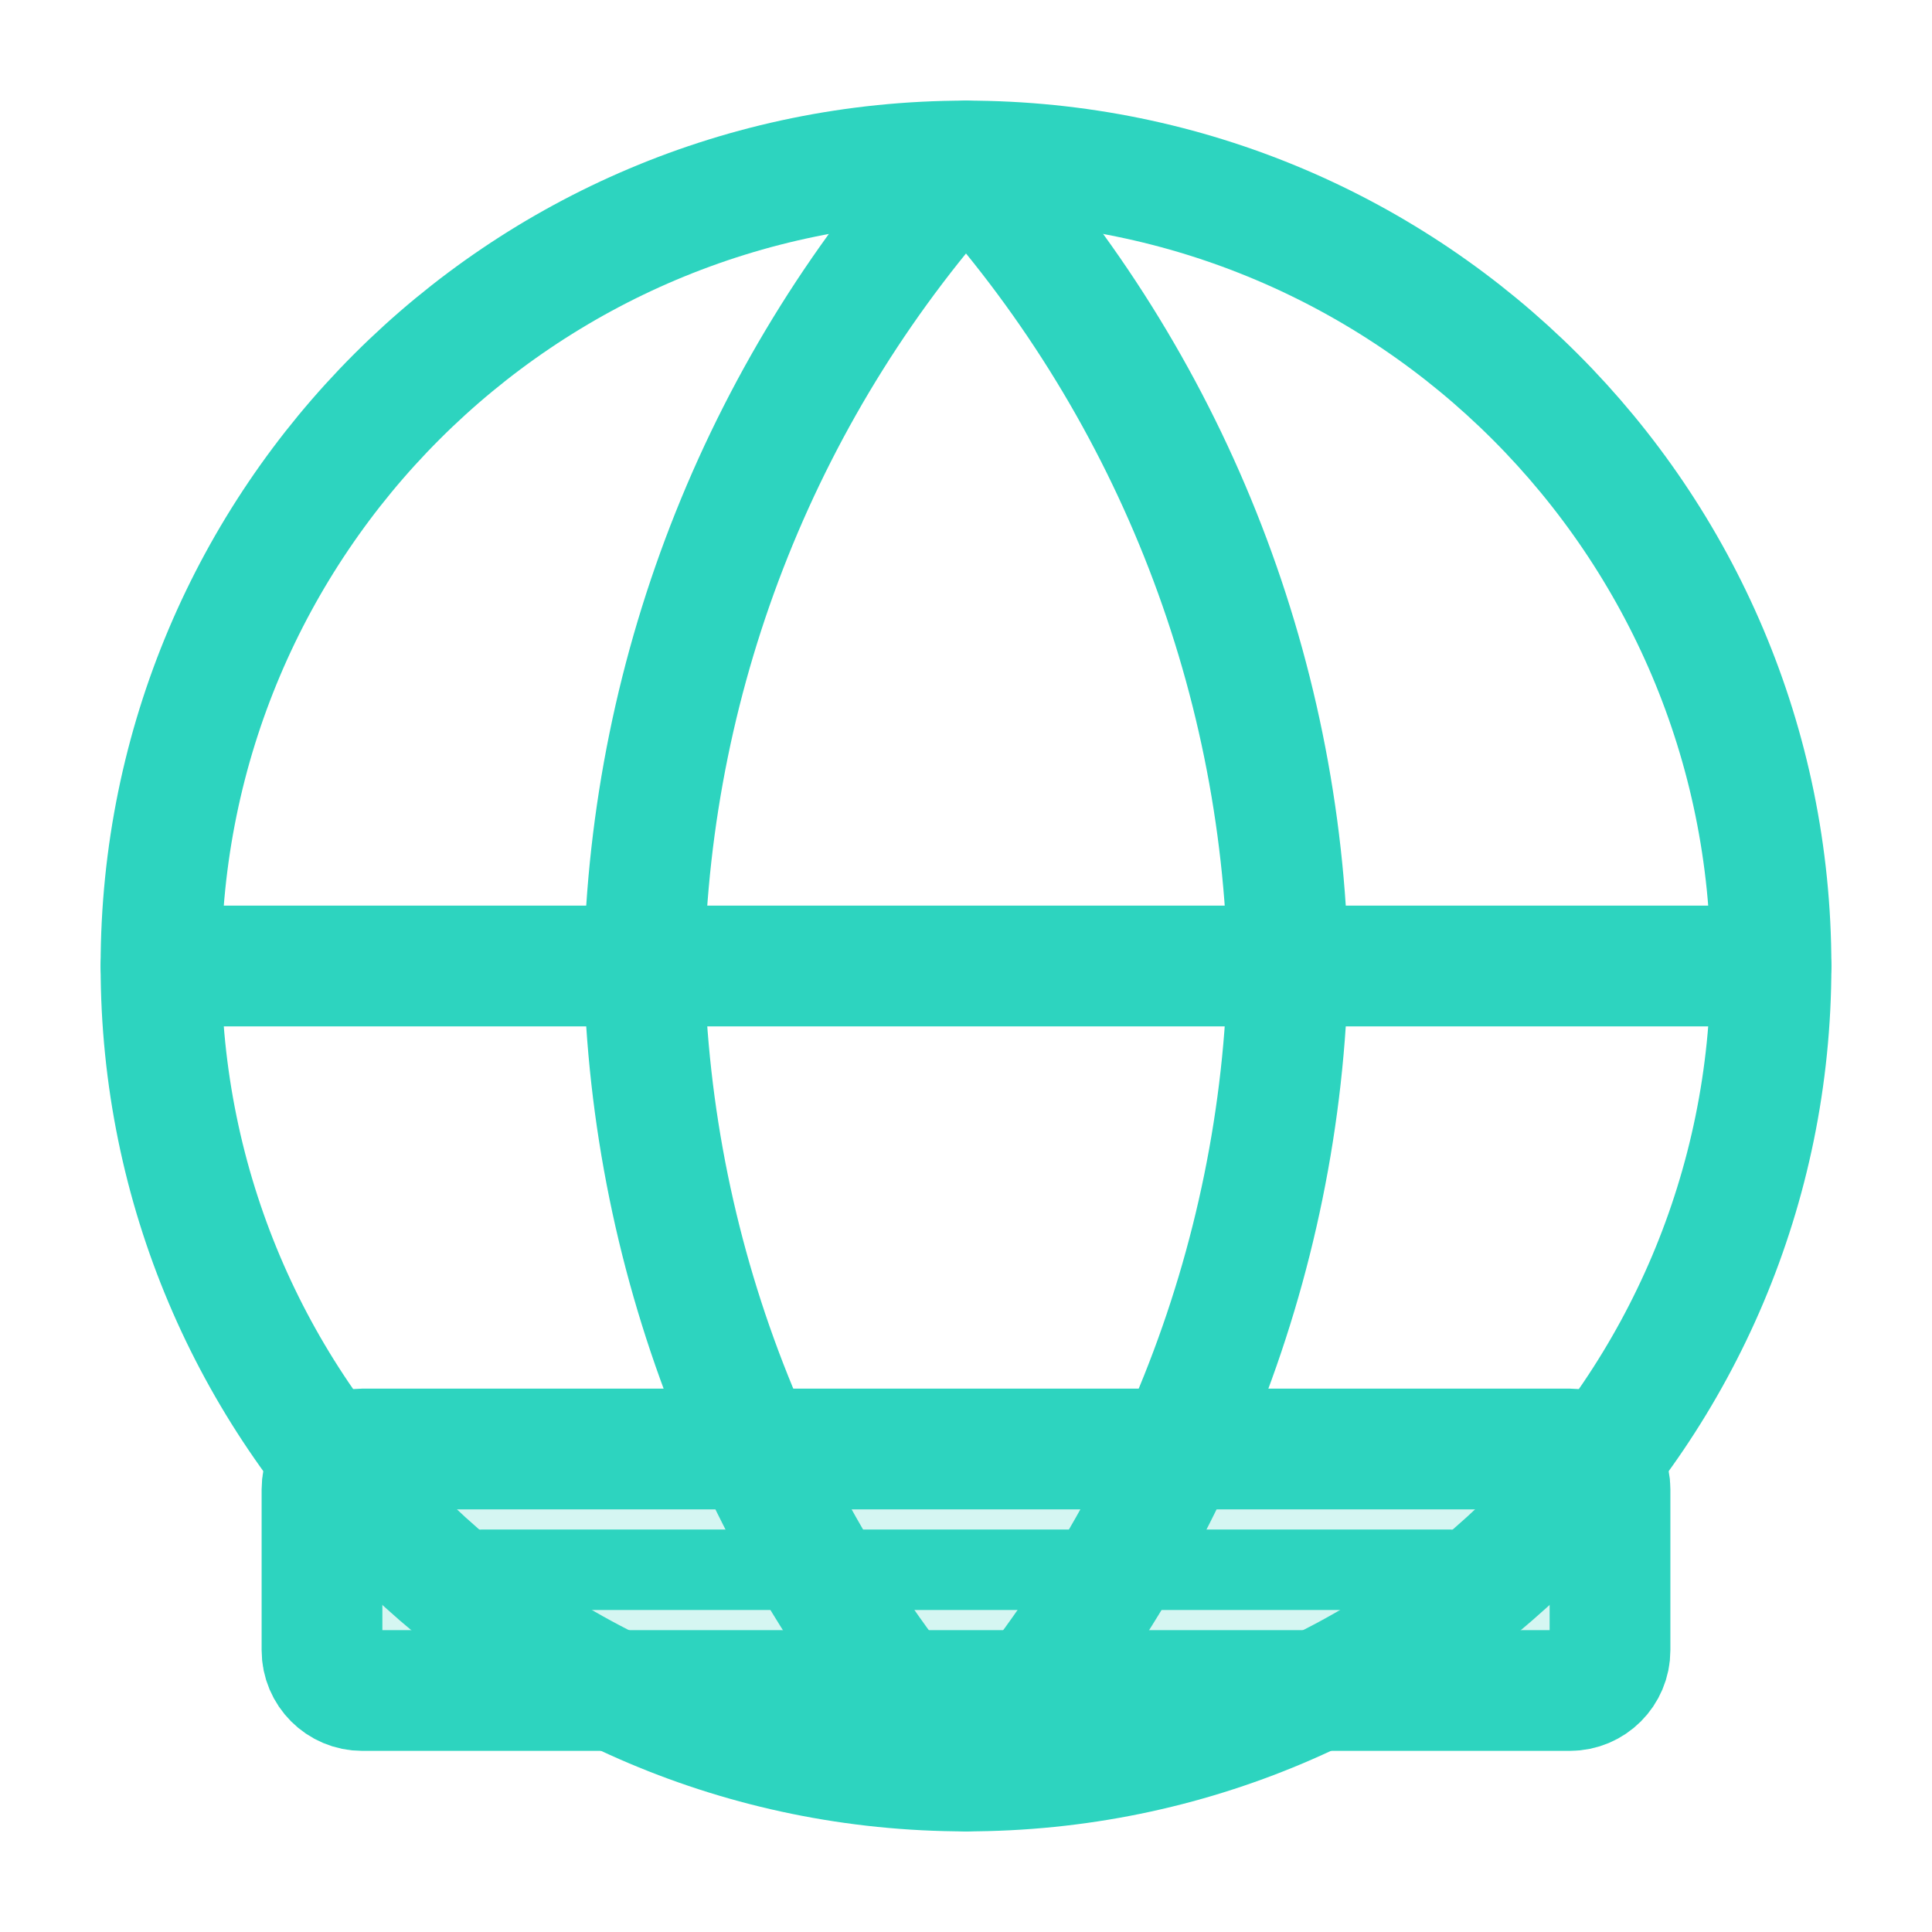
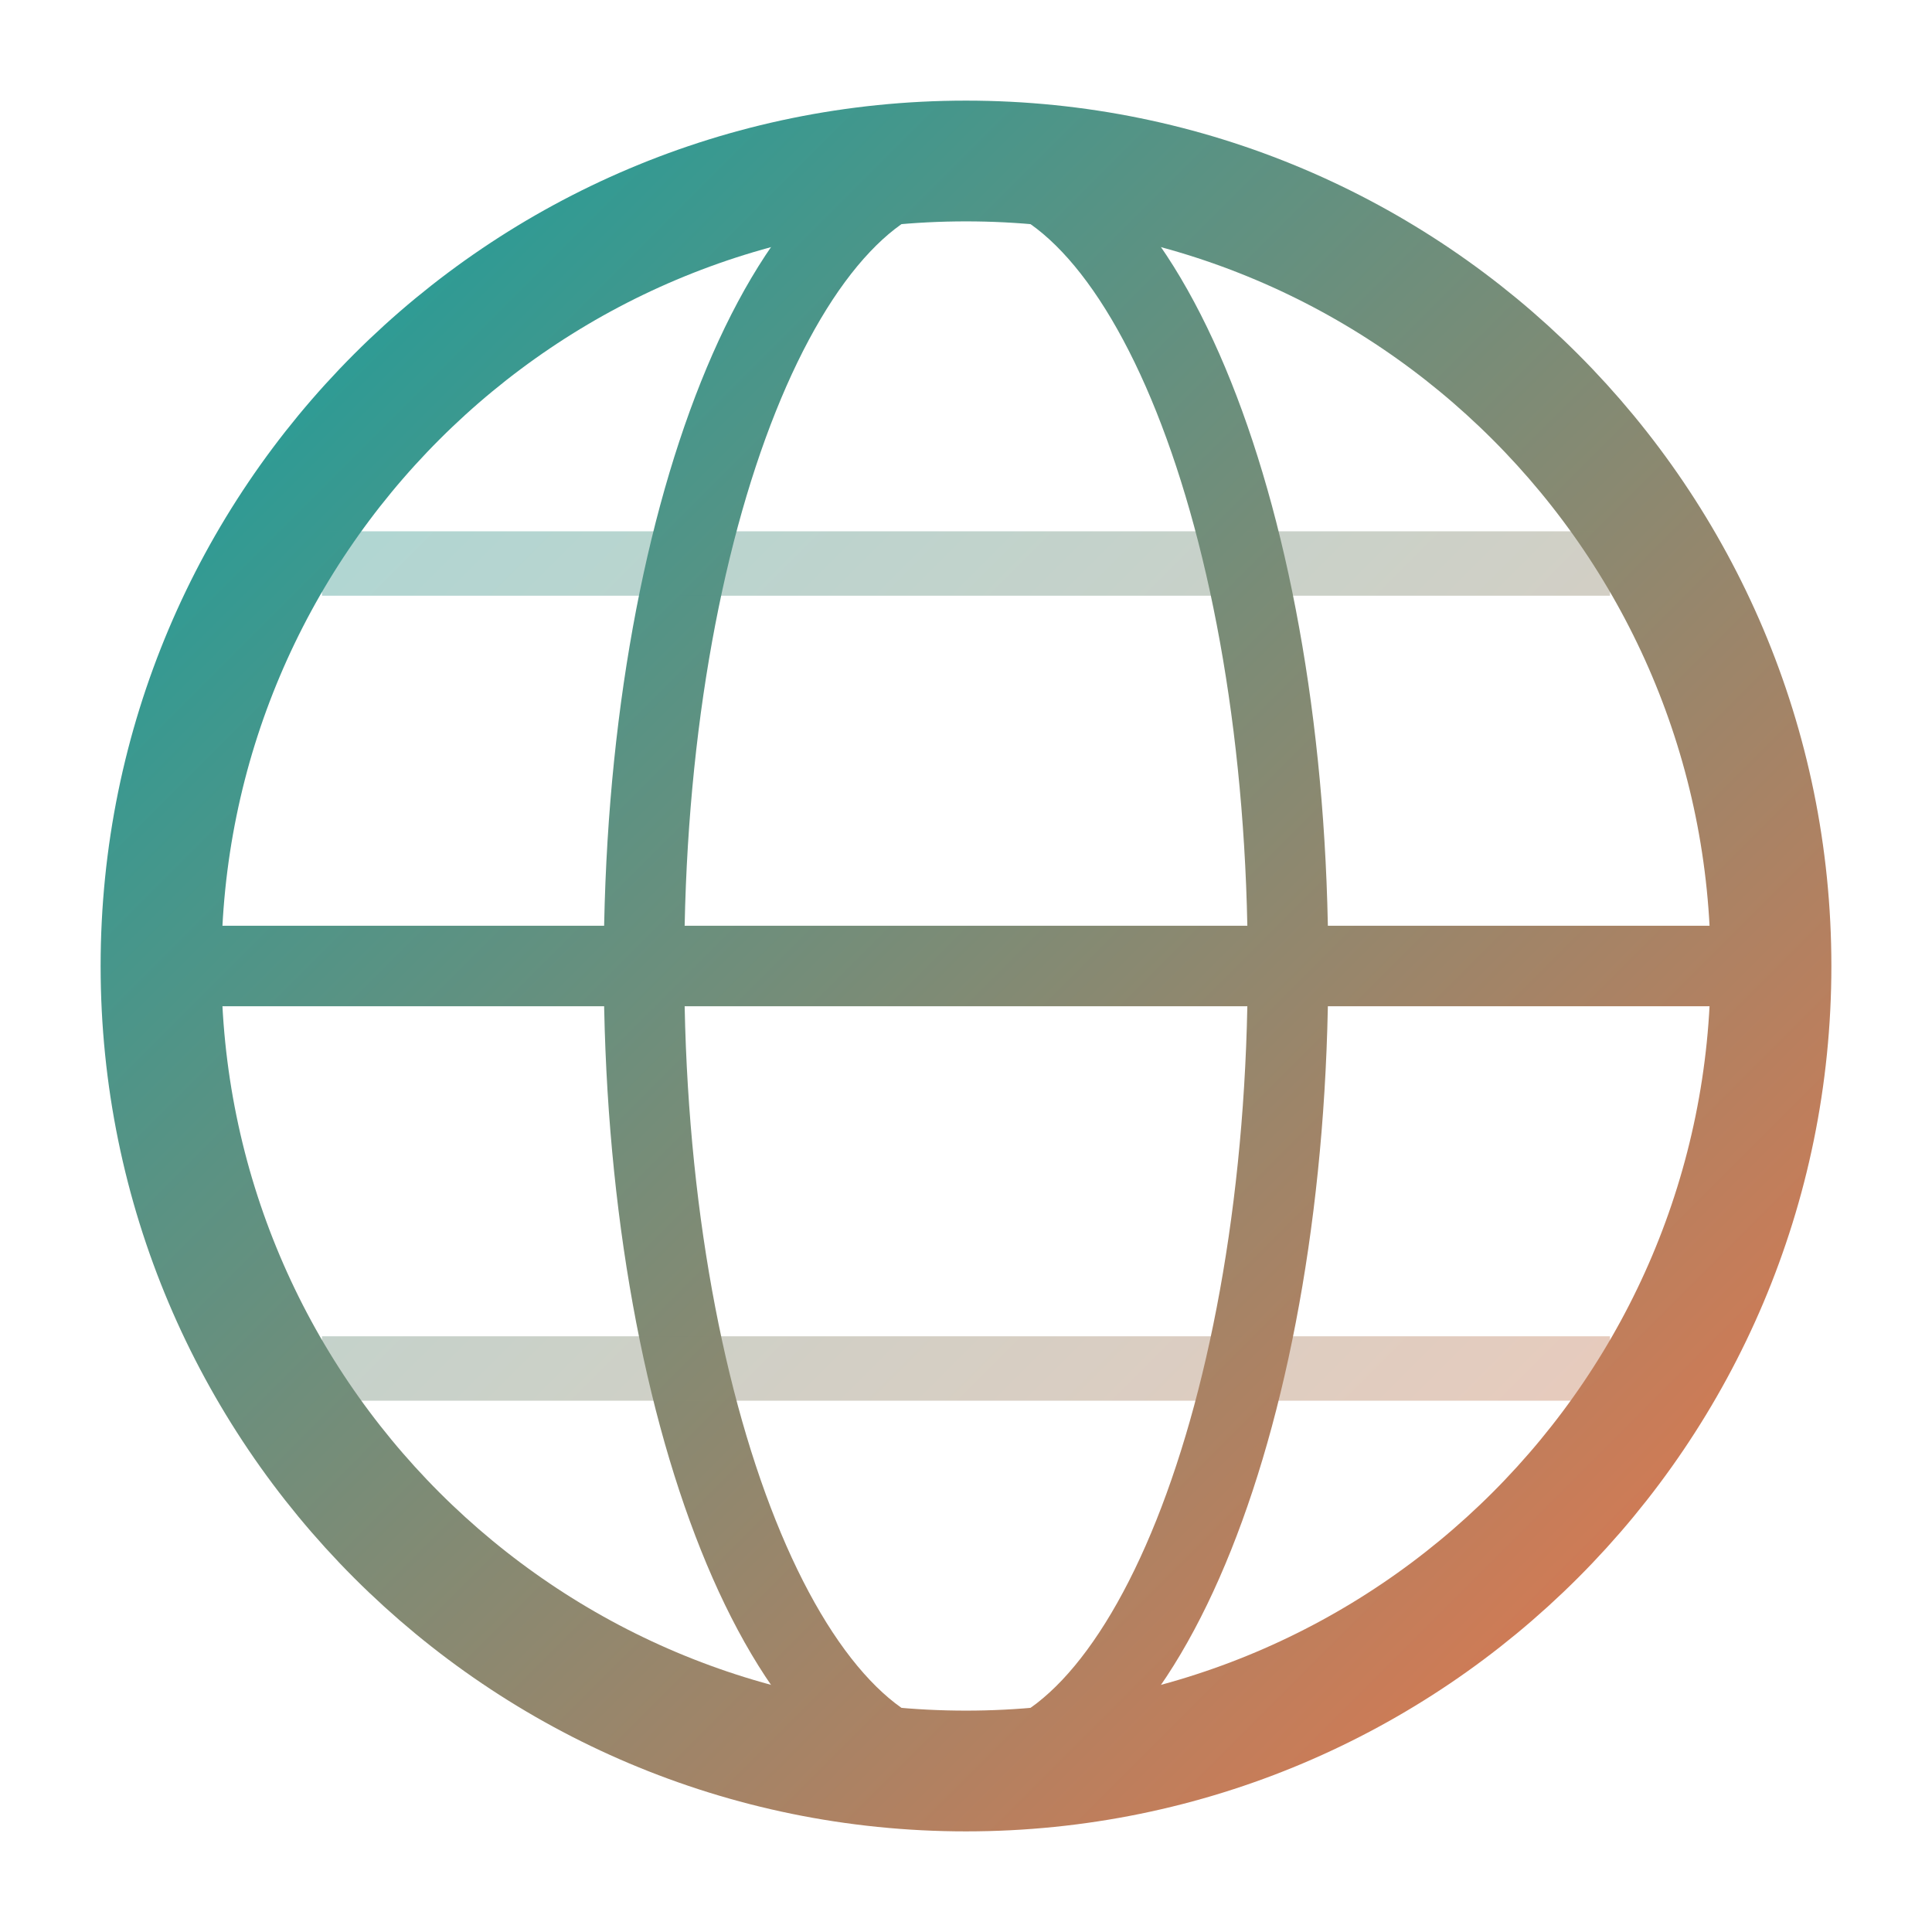
- <svg xmlns="http://www.w3.org/2000/svg" viewBox="0 0 24 24" fill="none" stroke="#2dd4bf" stroke-width="1.5" stroke-linecap="round" stroke-linejoin="round">
-   <circle cx="12" cy="12" r="10" />
-   <path d="M2 12h20" />
-   <path d="M12 2a15.3 15.3 0 0 1 4 10 15.3 15.3 0 0 1-4 10 15.3 15.3 0 0 1-4-10 15.3 15.3 0 0 1 4-10z" />
-   <rect x="4" y="18" width="16" height="3" rx="0.5" fill="#2dd4bf" fill-opacity="0.2" />
-   <line x1="6" y1="19.5" x2="18" y2="19.5" stroke-width="1" />
+ <svg xmlns="http://www.w3.org/2000/svg" viewBox="0 0 24 24" fill="none">
+   <defs>
+     <linearGradient id="g" x1="0" y1="0" x2="24" y2="24" gradientUnits="userSpaceOnUse">
+       <stop stop-color="#01a4a6" />
+       <stop offset="1" stop-color="#fc7244" />
+     </linearGradient>
+   </defs>
+   <circle cx="12" cy="12" r="10" stroke="url(#g)" stroke-width="1.5" fill="none" />
+   <ellipse cx="12" cy="12" rx="4" ry="10" stroke="url(#g)" stroke-width="1" fill="none" />
+   <path d="M2 12h20" stroke="url(#g)" stroke-width="1" />
+   <path d="M4 7h16M4 17h16" stroke="url(#g)" stroke-width="0.8" opacity="0.4" />
</svg>
